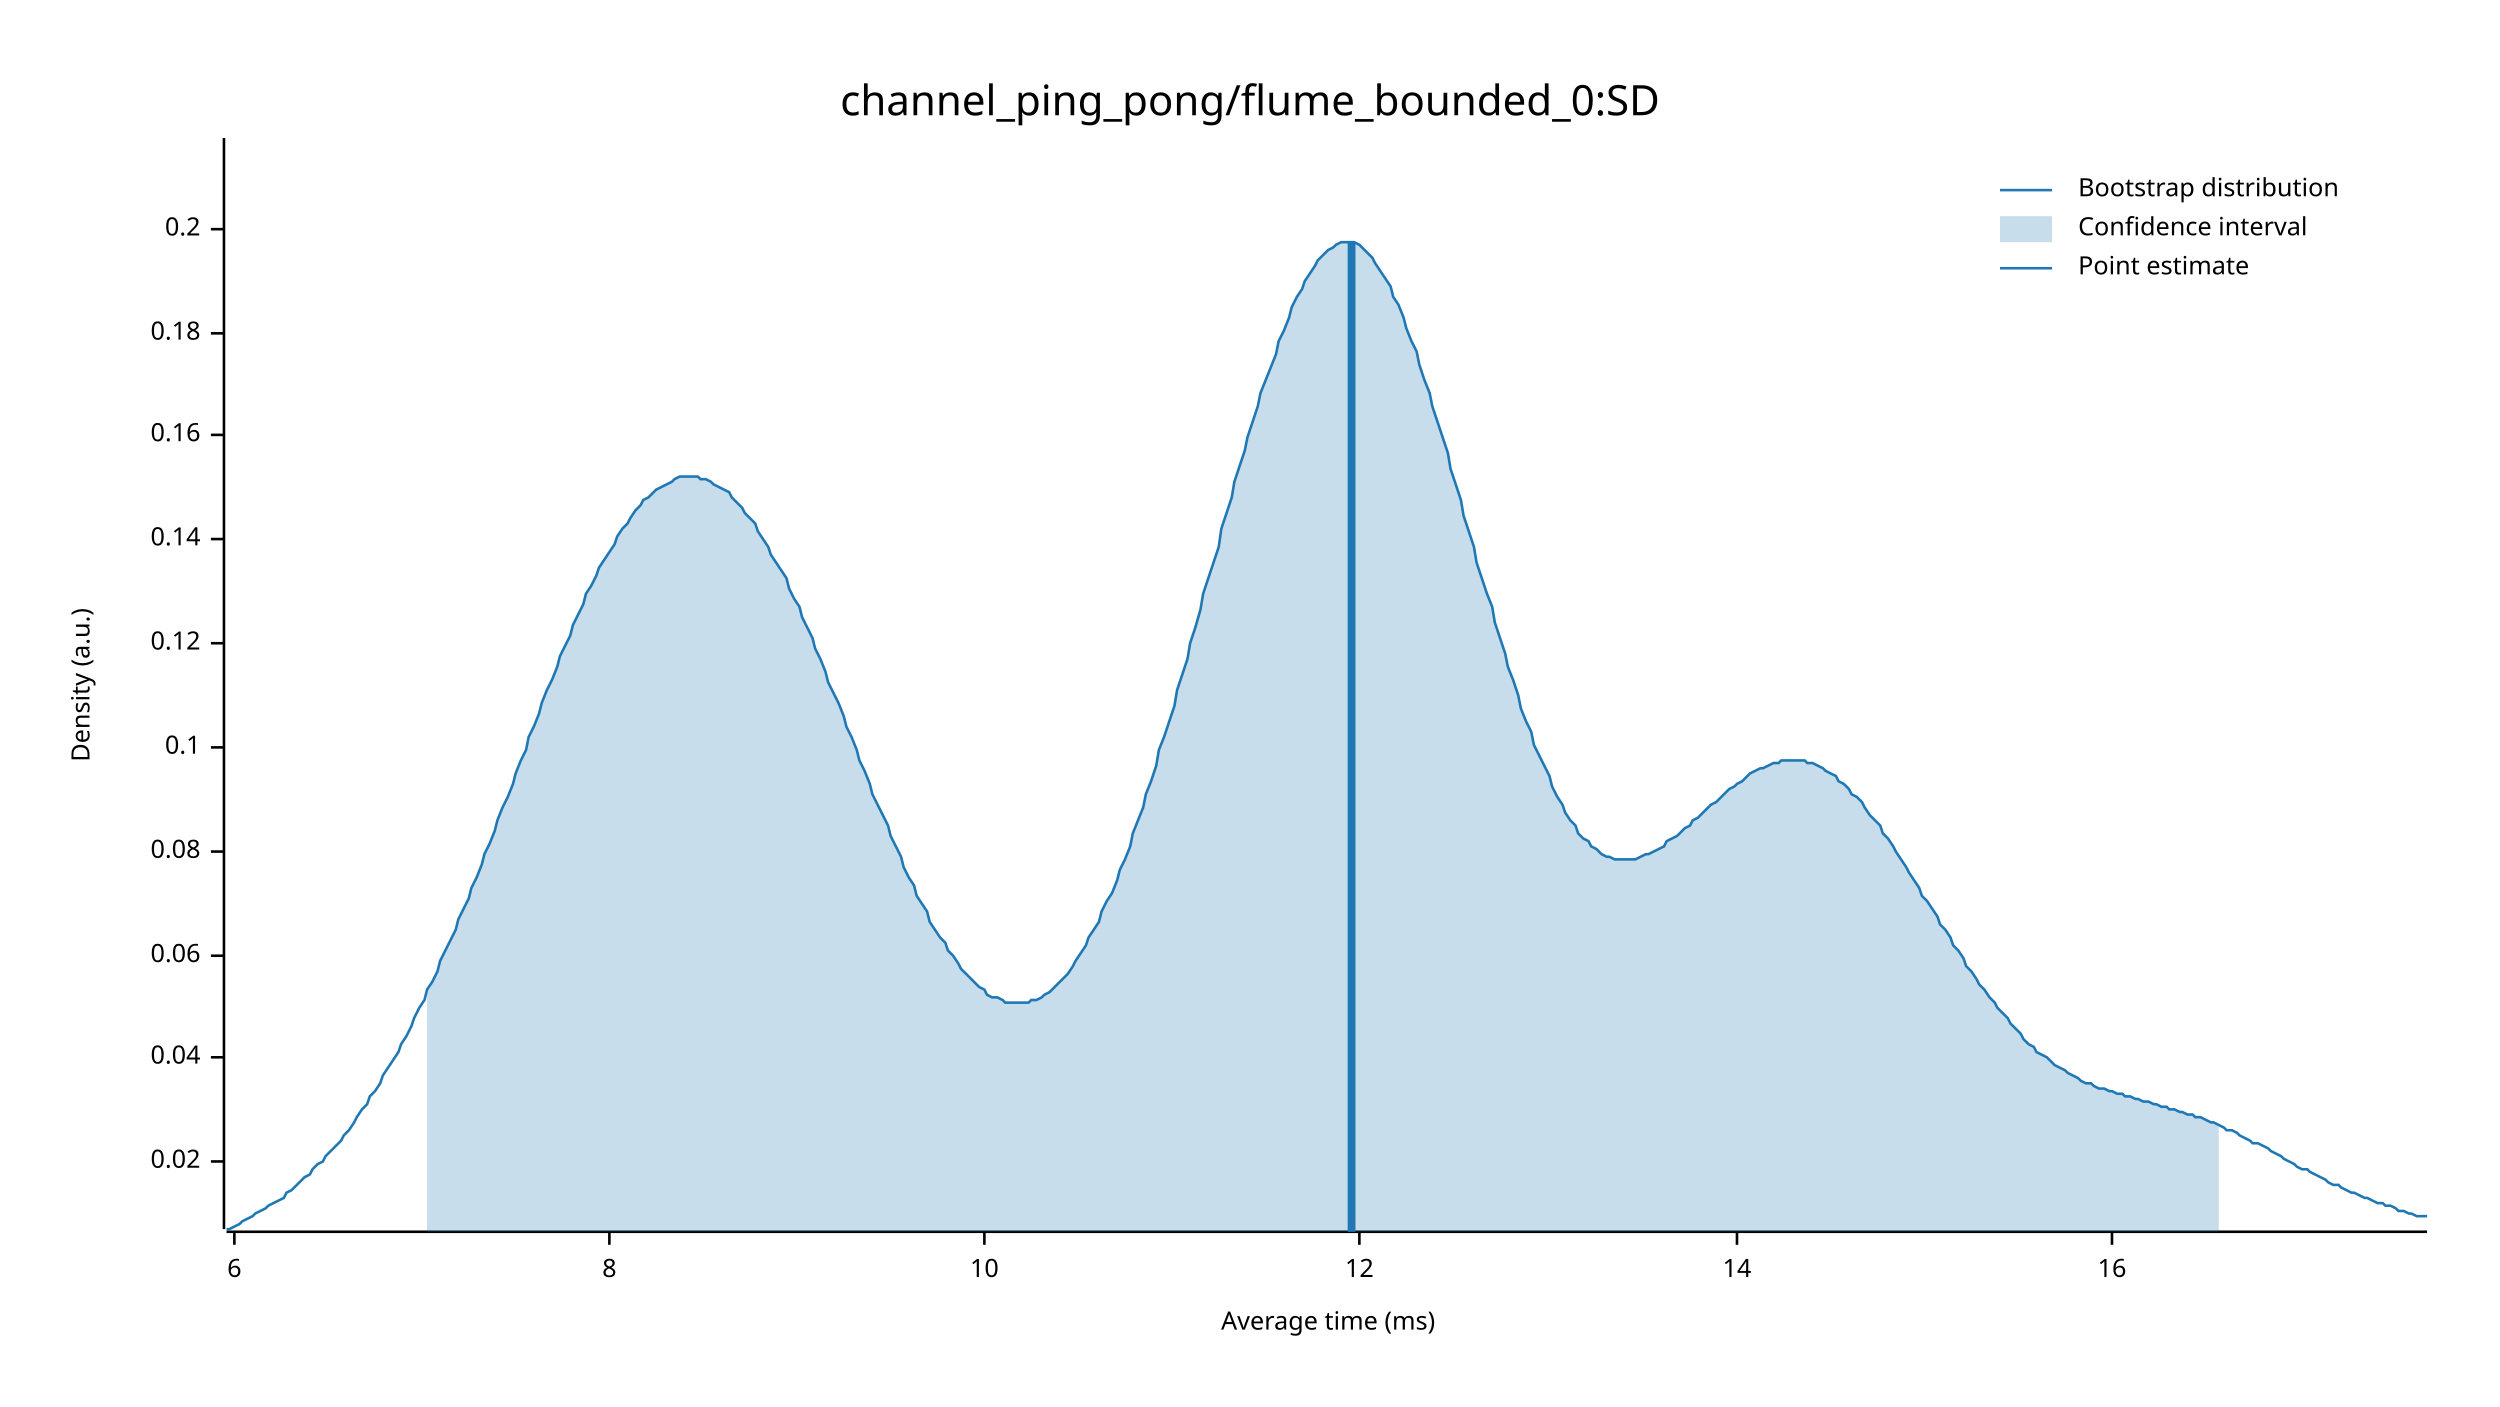
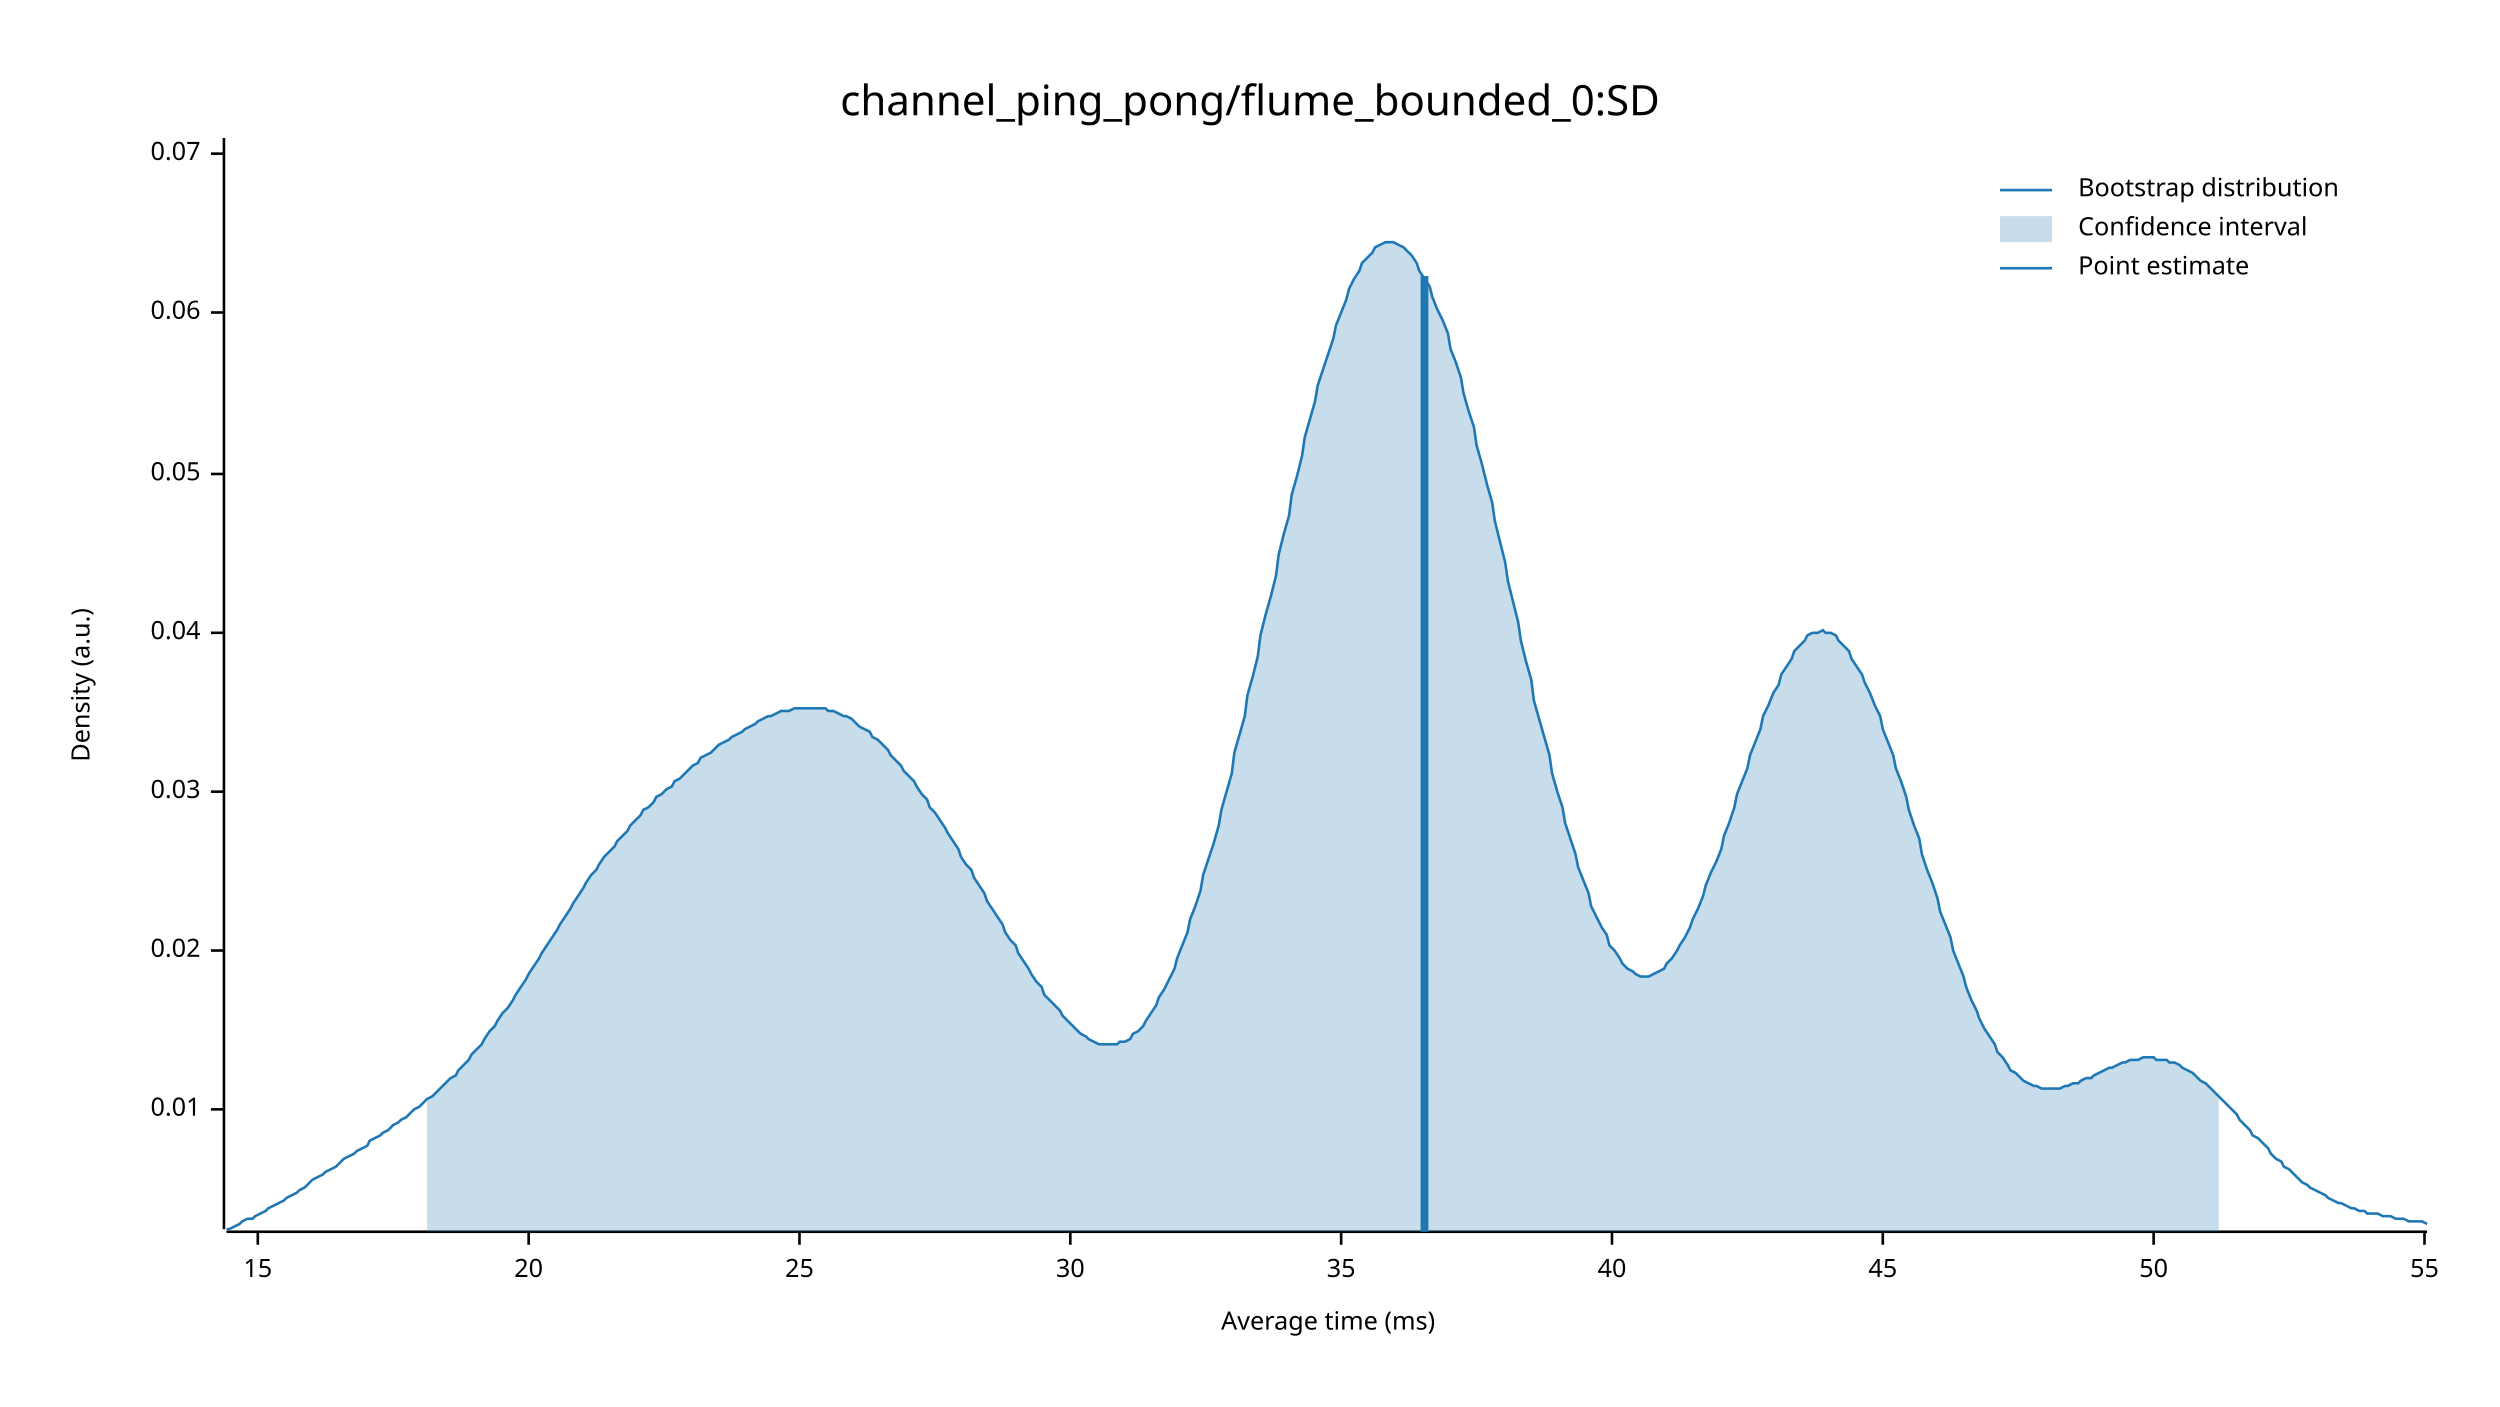
<svg xmlns="http://www.w3.org/2000/svg" width="960" height="540" viewBox="0 0 960 540">
  <text x="480" y="32" dy="0.76em" text-anchor="middle" font-family="sans-serif" font-size="16.129" opacity="1" fill="#000000">
channel_ping_pong/flume_bounded_0:SD
</text>
  <text x="27" y="263" dy="0.76em" text-anchor="middle" font-family="sans-serif" font-size="9.677" opacity="1" fill="#000000" transform="rotate(270, 27, 263)">
Density (a.u.)
</text>
  <text x="510" y="513" dy="-0.5ex" text-anchor="middle" font-family="sans-serif" font-size="9.677" opacity="1" fill="#000000">
Average time (ms)
</text>
  <polyline fill="none" opacity="1" stroke="#000000" stroke-width="1" points="86,53 86,472 " />
-   <text x="77" y="446" dy="0.5ex" text-anchor="end" font-family="sans-serif" font-size="9.677" opacity="1" fill="#000000">
+   <text x="77" y="426" dy="0.5ex" text-anchor="end" font-family="sans-serif" font-size="9.677" opacity="1" fill="#000000">
+ 0.01
+ </text>
+   <polyline fill="none" opacity="1" stroke="#000000" stroke-width="1" points="81,426 86,426 " />
+   <text x="77" y="365" dy="0.5ex" text-anchor="end" font-family="sans-serif" font-size="9.677" opacity="1" fill="#000000">
0.02
</text>
-   <polyline fill="none" opacity="1" stroke="#000000" stroke-width="1" points="81,446 86,446 " />
-   <text x="77" y="406" dy="0.5ex" text-anchor="end" font-family="sans-serif" font-size="9.677" opacity="1" fill="#000000">
+   <polyline fill="none" opacity="1" stroke="#000000" stroke-width="1" points="81,365 86,365 " />
+   <text x="77" y="304" dy="0.5ex" text-anchor="end" font-family="sans-serif" font-size="9.677" opacity="1" fill="#000000">
+ 0.03
+ </text>
+   <polyline fill="none" opacity="1" stroke="#000000" stroke-width="1" points="81,304 86,304 " />
+   <text x="77" y="243" dy="0.5ex" text-anchor="end" font-family="sans-serif" font-size="9.677" opacity="1" fill="#000000">
0.04
</text>
-   <polyline fill="none" opacity="1" stroke="#000000" stroke-width="1" points="81,406 86,406 " />
-   <text x="77" y="367" dy="0.5ex" text-anchor="end" font-family="sans-serif" font-size="9.677" opacity="1" fill="#000000">
+   <polyline fill="none" opacity="1" stroke="#000000" stroke-width="1" points="81,243 86,243 " />
+   <text x="77" y="182" dy="0.5ex" text-anchor="end" font-family="sans-serif" font-size="9.677" opacity="1" fill="#000000">
+ 0.05
+ </text>
+   <polyline fill="none" opacity="1" stroke="#000000" stroke-width="1" points="81,182 86,182 " />
+   <text x="77" y="120" dy="0.5ex" text-anchor="end" font-family="sans-serif" font-size="9.677" opacity="1" fill="#000000">
0.06
</text>
-   <polyline fill="none" opacity="1" stroke="#000000" stroke-width="1" points="81,367 86,367 " />
-   <text x="77" y="327" dy="0.5ex" text-anchor="end" font-family="sans-serif" font-size="9.677" opacity="1" fill="#000000">
- 0.08
+   <polyline fill="none" opacity="1" stroke="#000000" stroke-width="1" points="81,120 86,120 " />
+   <text x="77" y="59" dy="0.5ex" text-anchor="end" font-family="sans-serif" font-size="9.677" opacity="1" fill="#000000">
+ 0.07
</text>
-   <polyline fill="none" opacity="1" stroke="#000000" stroke-width="1" points="81,327 86,327 " />
-   <text x="77" y="287" dy="0.5ex" text-anchor="end" font-family="sans-serif" font-size="9.677" opacity="1" fill="#000000">
- 0.1
+   <polyline fill="none" opacity="1" stroke="#000000" stroke-width="1" points="81,59 86,59 " />
+   <polyline fill="none" opacity="1" stroke="#000000" stroke-width="1" points="87,473 932,473 " />
+   <text x="99" y="483" dy="0.76em" text-anchor="middle" font-family="sans-serif" font-size="9.677" opacity="1" fill="#000000">
+ 15
</text>
-   <polyline fill="none" opacity="1" stroke="#000000" stroke-width="1" points="81,287 86,287 " />
-   <text x="77" y="247" dy="0.5ex" text-anchor="end" font-family="sans-serif" font-size="9.677" opacity="1" fill="#000000">
- 0.12
+   <polyline fill="none" opacity="1" stroke="#000000" stroke-width="1" points="99,473 99,478 " />
+   <text x="203" y="483" dy="0.76em" text-anchor="middle" font-family="sans-serif" font-size="9.677" opacity="1" fill="#000000">
+ 20
</text>
-   <polyline fill="none" opacity="1" stroke="#000000" stroke-width="1" points="81,247 86,247 " />
-   <text x="77" y="207" dy="0.5ex" text-anchor="end" font-family="sans-serif" font-size="9.677" opacity="1" fill="#000000">
- 0.14
+   <polyline fill="none" opacity="1" stroke="#000000" stroke-width="1" points="203,473 203,478 " />
+   <text x="307" y="483" dy="0.76em" text-anchor="middle" font-family="sans-serif" font-size="9.677" opacity="1" fill="#000000">
+ 25
</text>
-   <polyline fill="none" opacity="1" stroke="#000000" stroke-width="1" points="81,207 86,207 " />
-   <text x="77" y="167" dy="0.5ex" text-anchor="end" font-family="sans-serif" font-size="9.677" opacity="1" fill="#000000">
- 0.16
+   <polyline fill="none" opacity="1" stroke="#000000" stroke-width="1" points="307,473 307,478 " />
+   <text x="411" y="483" dy="0.76em" text-anchor="middle" font-family="sans-serif" font-size="9.677" opacity="1" fill="#000000">
+ 30
</text>
-   <polyline fill="none" opacity="1" stroke="#000000" stroke-width="1" points="81,167 86,167 " />
-   <text x="77" y="128" dy="0.5ex" text-anchor="end" font-family="sans-serif" font-size="9.677" opacity="1" fill="#000000">
- 0.18
+   <polyline fill="none" opacity="1" stroke="#000000" stroke-width="1" points="411,473 411,478 " />
+   <text x="515" y="483" dy="0.76em" text-anchor="middle" font-family="sans-serif" font-size="9.677" opacity="1" fill="#000000">
+ 35
</text>
-   <polyline fill="none" opacity="1" stroke="#000000" stroke-width="1" points="81,128 86,128 " />
-   <text x="77" y="88" dy="0.5ex" text-anchor="end" font-family="sans-serif" font-size="9.677" opacity="1" fill="#000000">
- 0.2
+   <polyline fill="none" opacity="1" stroke="#000000" stroke-width="1" points="515,473 515,478 " />
+   <text x="619" y="483" dy="0.76em" text-anchor="middle" font-family="sans-serif" font-size="9.677" opacity="1" fill="#000000">
+ 40
</text>
-   <polyline fill="none" opacity="1" stroke="#000000" stroke-width="1" points="81,88 86,88 " />
-   <polyline fill="none" opacity="1" stroke="#000000" stroke-width="1" points="87,473 932,473 " />
-   <text x="90" y="483" dy="0.76em" text-anchor="middle" font-family="sans-serif" font-size="9.677" opacity="1" fill="#000000">
- 6
+   <polyline fill="none" opacity="1" stroke="#000000" stroke-width="1" points="619,473 619,478 " />
+   <text x="723" y="483" dy="0.76em" text-anchor="middle" font-family="sans-serif" font-size="9.677" opacity="1" fill="#000000">
+ 45
</text>
-   <polyline fill="none" opacity="1" stroke="#000000" stroke-width="1" points="90,473 90,478 " />
-   <text x="234" y="483" dy="0.76em" text-anchor="middle" font-family="sans-serif" font-size="9.677" opacity="1" fill="#000000">
- 8
+   <polyline fill="none" opacity="1" stroke="#000000" stroke-width="1" points="723,473 723,478 " />
+   <text x="827" y="483" dy="0.76em" text-anchor="middle" font-family="sans-serif" font-size="9.677" opacity="1" fill="#000000">
+ 50
</text>
-   <polyline fill="none" opacity="1" stroke="#000000" stroke-width="1" points="234,473 234,478 " />
-   <text x="378" y="483" dy="0.76em" text-anchor="middle" font-family="sans-serif" font-size="9.677" opacity="1" fill="#000000">
- 10
+   <polyline fill="none" opacity="1" stroke="#000000" stroke-width="1" points="827,473 827,478 " />
+   <text x="931" y="483" dy="0.76em" text-anchor="middle" font-family="sans-serif" font-size="9.677" opacity="1" fill="#000000">
+ 55
</text>
-   <polyline fill="none" opacity="1" stroke="#000000" stroke-width="1" points="378,473 378,478 " />
-   <text x="522" y="483" dy="0.76em" text-anchor="middle" font-family="sans-serif" font-size="9.677" opacity="1" fill="#000000">
- 12
- </text>
-   <polyline fill="none" opacity="1" stroke="#000000" stroke-width="1" points="522,473 522,478 " />
-   <text x="667" y="483" dy="0.76em" text-anchor="middle" font-family="sans-serif" font-size="9.677" opacity="1" fill="#000000">
- 14
- </text>
-   <polyline fill="none" opacity="1" stroke="#000000" stroke-width="1" points="667,473 667,478 " />
-   <text x="811" y="483" dy="0.76em" text-anchor="middle" font-family="sans-serif" font-size="9.677" opacity="1" fill="#000000">
- 16
- </text>
-   <polyline fill="none" opacity="1" stroke="#000000" stroke-width="1" points="811,473 811,478 " />
-   <polyline fill="none" opacity="1" stroke="#1F78B4" stroke-width="1" points="87,472 88,472 90,471 92,470 93,469 95,468 97,467 98,466 100,465 102,464 103,463 105,462 107,461 109,460 110,458 112,457 114,455 115,454 117,452 119,451 120,449 122,447 124,446 125,444 127,442 129,440 131,438 132,436 134,434 136,431 137,429 139,426 141,424 142,421 144,419 146,416 147,413 149,410 151,407 153,404 154,401 156,398 158,394 159,391 161,387 163,384 164,380 166,377 168,373 169,369 171,365 173,361 175,357 176,353 178,349 180,345 181,341 183,337 185,332 186,328 188,324 190,319 191,315 193,310 195,306 197,301 198,297 200,292 202,288 203,283 205,279 207,274 208,270 210,265 212,261 214,256 215,252 217,248 219,244 220,240 222,236 224,232 225,228 227,225 229,221 230,218 232,215 234,212 236,209 237,206 239,203 241,201 242,199 244,196 246,194 247,192 249,191 251,189 252,188 254,187 256,186 258,185 259,184 261,183 263,183 264,183 266,183 268,183 269,184 271,184 273,185 274,186 276,187 278,188 280,189 281,191 283,193 285,195 286,197 288,199 290,201 291,204 293,207 295,210 296,213 298,216 300,219 302,222 303,226 305,230 307,233 308,237 310,241 312,245 313,249 315,253 317,258 318,262 320,266 322,270 324,275 325,279 327,283 329,288 330,292 332,296 334,301 335,305 337,309 339,313 341,317 342,321 344,325 346,329 347,333 349,337 351,340 352,344 354,347 356,350 357,354 359,357 361,360 363,362 364,365 366,367 368,370 369,372 371,374 373,376 374,377 376,379 378,380 379,382 381,383 383,383 385,384 386,385 388,385 390,385 391,385 393,385 395,385 396,384 398,384 400,383 401,382 403,381 405,379 407,377 408,376 410,374 412,371 413,369 415,366 417,363 418,360 420,357 422,354 423,350 425,346 427,343 429,338 430,334 432,330 434,325 435,320 437,315 439,310 440,305 442,300 444,294 445,288 447,283 449,277 451,271 452,265 454,259 456,253 457,247 459,241 461,234 462,228 464,222 466,216 468,210 469,203 471,197 473,191 474,185 476,179 478,173 479,168 481,162 483,156 484,151 486,146 488,141 490,136 491,131 493,127 495,122 496,118 498,114 500,111 501,108 503,105 505,102 506,100 508,98 510,96 512,95 513,94 515,93 517,93 518,93 520,93 522,94 523,95 525,97 527,99 528,101 530,104 532,107 534,110 535,114 537,117 539,122 540,126 542,131 544,135 545,140 547,146 549,151 550,156 552,162 554,168 556,174 557,180 559,186 561,192 562,198 564,204 566,210 567,216 569,222 571,228 573,233 574,239 576,245 578,251 579,256 581,261 583,267 584,272 586,277 588,281 589,286 591,290 593,294 595,298 596,302 598,306 600,309 601,312 603,315 605,317 606,320 608,322 610,323 611,325 613,326 615,328 617,329 618,329 620,330 622,330 623,330 625,330 627,330 628,330 630,329 632,328 633,328 635,327 637,326 639,325 640,323 642,322 644,321 645,320 647,318 649,317 650,315 652,314 654,312 655,311 657,309 659,308 661,306 662,305 664,303 666,302 667,301 669,300 671,298 672,297 674,296 676,295 677,295 679,294 681,293 683,293 684,292 686,292 688,292 689,292 691,292 693,292 694,293 696,293 698,294 700,295 701,296 703,297 705,298 706,300 708,301 710,303 711,305 713,306 715,308 716,310 718,313 720,315 722,317 723,320 725,322 727,325 728,327 730,330 732,333 733,335 735,338 737,341 738,344 740,346 742,349 744,352 745,355 747,357 749,360 750,363 752,365 754,368 755,371 757,373 759,376 760,378 762,380 764,383 766,385 767,387 769,389 771,391 772,393 774,395 776,397 777,399 779,401 781,402 782,404 784,405 786,406 788,408 789,409 791,410 793,411 794,412 796,413 798,414 799,415 801,416 803,416 804,417 806,418 808,418 810,419 811,419 813,420 815,420 816,421 818,421 820,422 821,422 823,423 825,423 827,424 828,424 830,425 832,425 833,426 835,426 837,427 838,427 840,428 842,428 843,429 845,429 847,430 849,431 850,431 852,432 854,433 855,434 857,434 859,435 860,436 862,437 864,438 865,439 867,439 869,440 871,441 872,442 874,443 876,444 877,445 879,446 881,447 882,448 884,449 886,449 887,450 889,451 891,452 893,453 894,454 896,455 898,455 899,456 901,457 903,458 904,458 906,459 908,460 909,460 911,461 913,462 915,462 916,463 918,463 920,464 921,465 923,465 925,466 926,466 928,467 930,467 932,467 " />
-   <polygon opacity="0.25" fill="#1F78B4" points="164,380 166,377 168,373 169,369 171,365 173,361 175,357 176,353 178,349 180,345 181,341 183,337 185,332 186,328 188,324 190,319 191,315 193,310 195,306 197,301 198,297 200,292 202,288 203,283 205,279 207,274 208,270 210,265 212,261 214,256 215,252 217,248 219,244 220,240 222,236 224,232 225,228 227,225 229,221 230,218 232,215 234,212 236,209 237,206 239,203 241,201 242,199 244,196 246,194 247,192 249,191 251,189 252,188 254,187 256,186 258,185 259,184 261,183 263,183 264,183 266,183 268,183 269,184 271,184 273,185 274,186 276,187 278,188 280,189 281,191 283,193 285,195 286,197 288,199 290,201 291,204 293,207 295,210 296,213 298,216 300,219 302,222 303,226 305,230 307,233 308,237 310,241 312,245 313,249 315,253 317,258 318,262 320,266 322,270 324,275 325,279 327,283 329,288 330,292 332,296 334,301 335,305 337,309 339,313 341,317 342,321 344,325 346,329 347,333 349,337 351,340 352,344 354,347 356,350 357,354 359,357 361,360 363,362 364,365 366,367 368,370 369,372 371,374 373,376 374,377 376,379 378,380 379,382 381,383 383,383 385,384 386,385 388,385 390,385 391,385 393,385 395,385 396,384 398,384 400,383 401,382 403,381 405,379 407,377 408,376 410,374 412,371 413,369 415,366 417,363 418,360 420,357 422,354 423,350 425,346 427,343 429,338 430,334 432,330 434,325 435,320 437,315 439,310 440,305 442,300 444,294 445,288 447,283 449,277 451,271 452,265 454,259 456,253 457,247 459,241 461,234 462,228 464,222 466,216 468,210 469,203 471,197 473,191 474,185 476,179 478,173 479,168 481,162 483,156 484,151 486,146 488,141 490,136 491,131 493,127 495,122 496,118 498,114 500,111 501,108 503,105 505,102 506,100 508,98 510,96 512,95 513,94 515,93 517,93 518,93 520,93 522,94 523,95 525,97 527,99 528,101 530,104 532,107 534,110 535,114 537,117 539,122 540,126 542,131 544,135 545,140 547,146 549,151 550,156 552,162 554,168 556,174 557,180 559,186 561,192 562,198 564,204 566,210 567,216 569,222 571,228 573,233 574,239 576,245 578,251 579,256 581,261 583,267 584,272 586,277 588,281 589,286 591,290 593,294 595,298 596,302 598,306 600,309 601,312 603,315 605,317 606,320 608,322 610,323 611,325 613,326 615,328 617,329 618,329 620,330 622,330 623,330 625,330 627,330 628,330 630,329 632,328 633,328 635,327 637,326 639,325 640,323 642,322 644,321 645,320 647,318 649,317 650,315 652,314 654,312 655,311 657,309 659,308 661,306 662,305 664,303 666,302 667,301 669,300 671,298 672,297 674,296 676,295 677,295 679,294 681,293 683,293 684,292 686,292 688,292 689,292 691,292 693,292 694,293 696,293 698,294 700,295 701,296 703,297 705,298 706,300 708,301 710,303 711,305 713,306 715,308 716,310 718,313 720,315 722,317 723,320 725,322 727,325 728,327 730,330 732,333 733,335 735,338 737,341 738,344 740,346 742,349 744,352 745,355 747,357 749,360 750,363 752,365 754,368 755,371 757,373 759,376 760,378 762,380 764,383 766,385 767,387 769,389 771,391 772,393 774,395 776,397 777,399 779,401 781,402 782,404 784,405 786,406 788,408 789,409 791,410 793,411 794,412 796,413 798,414 799,415 801,416 803,416 804,417 806,418 808,418 810,419 811,419 813,420 815,420 816,421 818,421 820,422 821,422 823,423 825,423 827,424 828,424 830,425 832,425 833,426 835,426 837,427 838,427 840,428 842,428 843,429 845,429 847,430 849,431 850,431 852,432 852,473 164,473 " />
-   <polyline fill="none" opacity="1" stroke="#1F78B4" stroke-width="3" points="519,473 519,93 " />
+   <polyline fill="none" opacity="1" stroke="#000000" stroke-width="1" points="931,473 931,478 " />
+   <polyline fill="none" opacity="1" stroke="#1F78B4" stroke-width="1" points="87,472 88,472 90,471 92,470 93,469 95,468 97,468 98,467 100,466 102,465 103,464 105,463 107,462 109,461 110,460 112,459 114,458 115,457 117,456 119,454 120,453 122,452 124,451 125,450 127,449 129,448 131,446 132,445 134,444 136,443 137,442 139,441 141,440 142,438 144,437 146,436 147,435 149,434 151,432 153,431 154,430 156,429 158,427 159,426 161,425 163,423 164,422 166,421 168,419 169,418 171,416 173,414 175,413 176,411 178,409 180,407 181,405 183,403 185,401 186,399 188,396 190,394 191,392 193,389 195,387 197,384 198,382 200,379 202,376 203,374 205,371 207,368 208,366 210,363 212,360 214,357 215,355 217,352 219,349 220,347 222,344 224,341 225,339 227,336 229,334 230,332 232,329 234,327 236,325 237,323 239,321 241,319 242,317 244,315 246,313 247,311 249,310 251,308 252,306 254,305 256,303 258,302 259,300 261,299 263,297 264,296 266,294 268,293 269,291 271,290 273,289 274,288 276,286 278,285 280,284 281,283 283,282 285,281 286,280 288,279 290,278 291,277 293,276 295,275 296,275 298,274 300,273 302,273 303,273 305,272 307,272 308,272 310,272 312,272 313,272 315,272 317,272 318,273 320,273 322,274 324,275 325,275 327,276 329,278 330,279 332,280 334,281 335,283 337,284 339,286 341,288 342,290 344,292 346,294 347,296 349,298 351,300 352,302 354,305 356,307 357,310 359,312 361,315 363,318 364,320 366,323 368,326 369,329 371,332 373,334 374,337 376,340 378,343 379,346 381,349 383,352 385,355 386,358 388,361 390,363 391,366 393,369 395,372 396,374 398,377 400,379 401,382 403,384 405,386 407,388 408,390 410,392 412,394 413,395 415,397 417,398 418,399 420,400 422,401 423,401 425,401 427,401 429,401 430,400 432,400 434,399 435,397 437,396 439,394 440,392 442,389 444,386 445,383 447,380 449,376 451,372 452,368 454,363 456,358 457,353 459,348 461,342 462,336 464,330 466,324 468,317 469,311 471,304 473,297 474,289 476,282 478,275 479,267 481,260 483,252 484,244 486,236 488,229 490,221 491,213 493,205 495,198 496,190 498,183 500,175 501,168 503,161 505,154 506,148 508,142 510,136 512,130 513,125 515,120 517,115 518,111 520,107 522,104 523,101 525,99 527,97 528,95 530,94 532,93 534,93 535,93 537,94 539,95 540,96 542,98 544,101 545,104 547,107 549,110 550,114 552,119 554,123 556,128 557,134 559,139 561,145 562,151 564,158 566,164 567,171 569,178 571,186 573,193 574,200 576,208 578,216 579,223 581,231 583,239 584,246 586,254 588,261 589,269 591,276 593,283 595,290 596,297 598,304 600,310 601,316 603,322 605,328 606,333 608,338 610,343 611,348 613,352 615,356 617,359 618,363 620,365 622,368 623,370 625,372 627,373 628,374 630,375 632,375 633,375 635,374 637,373 639,372 640,370 642,368 644,365 645,363 647,360 649,356 650,353 652,349 654,344 655,340 657,335 659,331 661,326 662,321 664,316 666,310 667,305 669,300 671,295 672,290 674,285 676,280 677,275 679,271 681,266 683,263 684,259 686,256 688,253 689,250 691,248 693,246 694,244 696,243 698,243 700,242 701,243 703,243 705,244 706,246 708,248 710,250 711,253 713,256 715,259 716,262 718,266 720,271 722,275 723,280 725,285 727,290 728,295 730,300 732,306 733,311 735,317 737,322 738,328 740,334 742,339 744,345 745,350 747,355 749,360 750,365 752,370 754,375 755,379 757,384 759,388 760,391 762,395 764,398 766,401 767,404 769,406 771,409 772,411 774,412 776,414 777,415 779,416 781,417 782,417 784,418 786,418 788,418 789,418 791,418 793,417 794,417 796,416 798,416 799,415 801,414 803,414 804,413 806,412 808,411 810,410 811,410 813,409 815,408 816,408 818,407 820,407 821,407 823,406 825,406 827,406 828,407 830,407 832,407 833,408 835,408 837,409 838,410 840,411 842,412 843,413 845,415 847,416 849,418 850,419 852,421 854,423 855,424 857,426 859,428 860,430 862,432 864,434 865,436 867,437 869,439 871,441 872,443 874,445 876,446 877,448 879,449 881,451 882,452 884,454 886,455 887,456 889,457 891,458 893,459 894,460 896,461 898,462 899,462 901,463 903,464 904,464 906,465 908,465 909,466 911,466 913,466 915,467 916,467 918,467 920,468 921,468 923,468 925,469 926,469 928,469 930,469 932,470 " />
+   <polygon opacity="0.25" fill="#1F78B4" points="164,422 166,421 168,419 169,418 171,416 173,414 175,413 176,411 178,409 180,407 181,405 183,403 185,401 186,399 188,396 190,394 191,392 193,389 195,387 197,384 198,382 200,379 202,376 203,374 205,371 207,368 208,366 210,363 212,360 214,357 215,355 217,352 219,349 220,347 222,344 224,341 225,339 227,336 229,334 230,332 232,329 234,327 236,325 237,323 239,321 241,319 242,317 244,315 246,313 247,311 249,310 251,308 252,306 254,305 256,303 258,302 259,300 261,299 263,297 264,296 266,294 268,293 269,291 271,290 273,289 274,288 276,286 278,285 280,284 281,283 283,282 285,281 286,280 288,279 290,278 291,277 293,276 295,275 296,275 298,274 300,273 302,273 303,273 305,272 307,272 308,272 310,272 312,272 313,272 315,272 317,272 318,273 320,273 322,274 324,275 325,275 327,276 329,278 330,279 332,280 334,281 335,283 337,284 339,286 341,288 342,290 344,292 346,294 347,296 349,298 351,300 352,302 354,305 356,307 357,310 359,312 361,315 363,318 364,320 366,323 368,326 369,329 371,332 373,334 374,337 376,340 378,343 379,346 381,349 383,352 385,355 386,358 388,361 390,363 391,366 393,369 395,372 396,374 398,377 400,379 401,382 403,384 405,386 407,388 408,390 410,392 412,394 413,395 415,397 417,398 418,399 420,400 422,401 423,401 425,401 427,401 429,401 430,400 432,400 434,399 435,397 437,396 439,394 440,392 442,389 444,386 445,383 447,380 449,376 451,372 452,368 454,363 456,358 457,353 459,348 461,342 462,336 464,330 466,324 468,317 469,311 471,304 473,297 474,289 476,282 478,275 479,267 481,260 483,252 484,244 486,236 488,229 490,221 491,213 493,205 495,198 496,190 498,183 500,175 501,168 503,161 505,154 506,148 508,142 510,136 512,130 513,125 515,120 517,115 518,111 520,107 522,104 523,101 525,99 527,97 528,95 530,94 532,93 534,93 535,93 537,94 539,95 540,96 542,98 544,101 545,104 547,107 549,110 550,114 552,119 554,123 556,128 557,134 559,139 561,145 562,151 564,158 566,164 567,171 569,178 571,186 573,193 574,200 576,208 578,216 579,223 581,231 583,239 584,246 586,254 588,261 589,269 591,276 593,283 595,290 596,297 598,304 600,310 601,316 603,322 605,328 606,333 608,338 610,343 611,348 613,352 615,356 617,359 618,363 620,365 622,368 623,370 625,372 627,373 628,374 630,375 632,375 633,375 635,374 637,373 639,372 640,370 642,368 644,365 645,363 647,360 649,356 650,353 652,349 654,344 655,340 657,335 659,331 661,326 662,321 664,316 666,310 667,305 669,300 671,295 672,290 674,285 676,280 677,275 679,271 681,266 683,263 684,259 686,256 688,253 689,250 691,248 693,246 694,244 696,243 698,243 700,242 701,243 703,243 705,244 706,246 708,248 710,250 711,253 713,256 715,259 716,262 718,266 720,271 722,275 723,280 725,285 727,290 728,295 730,300 732,306 733,311 735,317 737,322 738,328 740,334 742,339 744,345 745,350 747,355 749,360 750,365 752,370 754,375 755,379 757,384 759,388 760,391 762,395 764,398 766,401 767,404 769,406 771,409 772,411 774,412 776,414 777,415 779,416 781,417 782,417 784,418 786,418 788,418 789,418 791,418 793,417 794,417 796,416 798,416 799,415 801,414 803,414 804,413 806,412 808,411 810,410 811,410 813,409 815,408 816,408 818,407 820,407 821,407 823,406 825,406 827,406 828,407 830,407 832,407 833,408 835,408 837,409 838,410 840,411 842,412 843,413 845,415 847,416 849,418 850,419 852,421 852,473 164,473 " />
+   <polyline fill="none" opacity="1" stroke="#1F78B4" stroke-width="3" points="547,473 547,106 " />
  <text x="798" y="68" dy="0.76em" text-anchor="start" font-family="sans-serif" font-size="9.677" opacity="1" fill="#000000">
Bootstrap distribution
</text>
  <text x="798" y="83" dy="0.76em" text-anchor="start" font-family="sans-serif" font-size="9.677" opacity="1" fill="#000000">
Confidence interval
</text>
  <text x="798" y="98" dy="0.76em" text-anchor="start" font-family="sans-serif" font-size="9.677" opacity="1" fill="#000000">
Point estimate
</text>
  <polyline fill="none" opacity="1" stroke="#1F78B4" stroke-width="1" points="768,73 788,73 " />
  <rect x="768" y="83" width="20" height="10" opacity="0.25" fill="#1F78B4" stroke="none" />
  <polyline fill="none" opacity="1" stroke="#1F78B4" stroke-width="1" points="768,103 788,103 " />
</svg>
